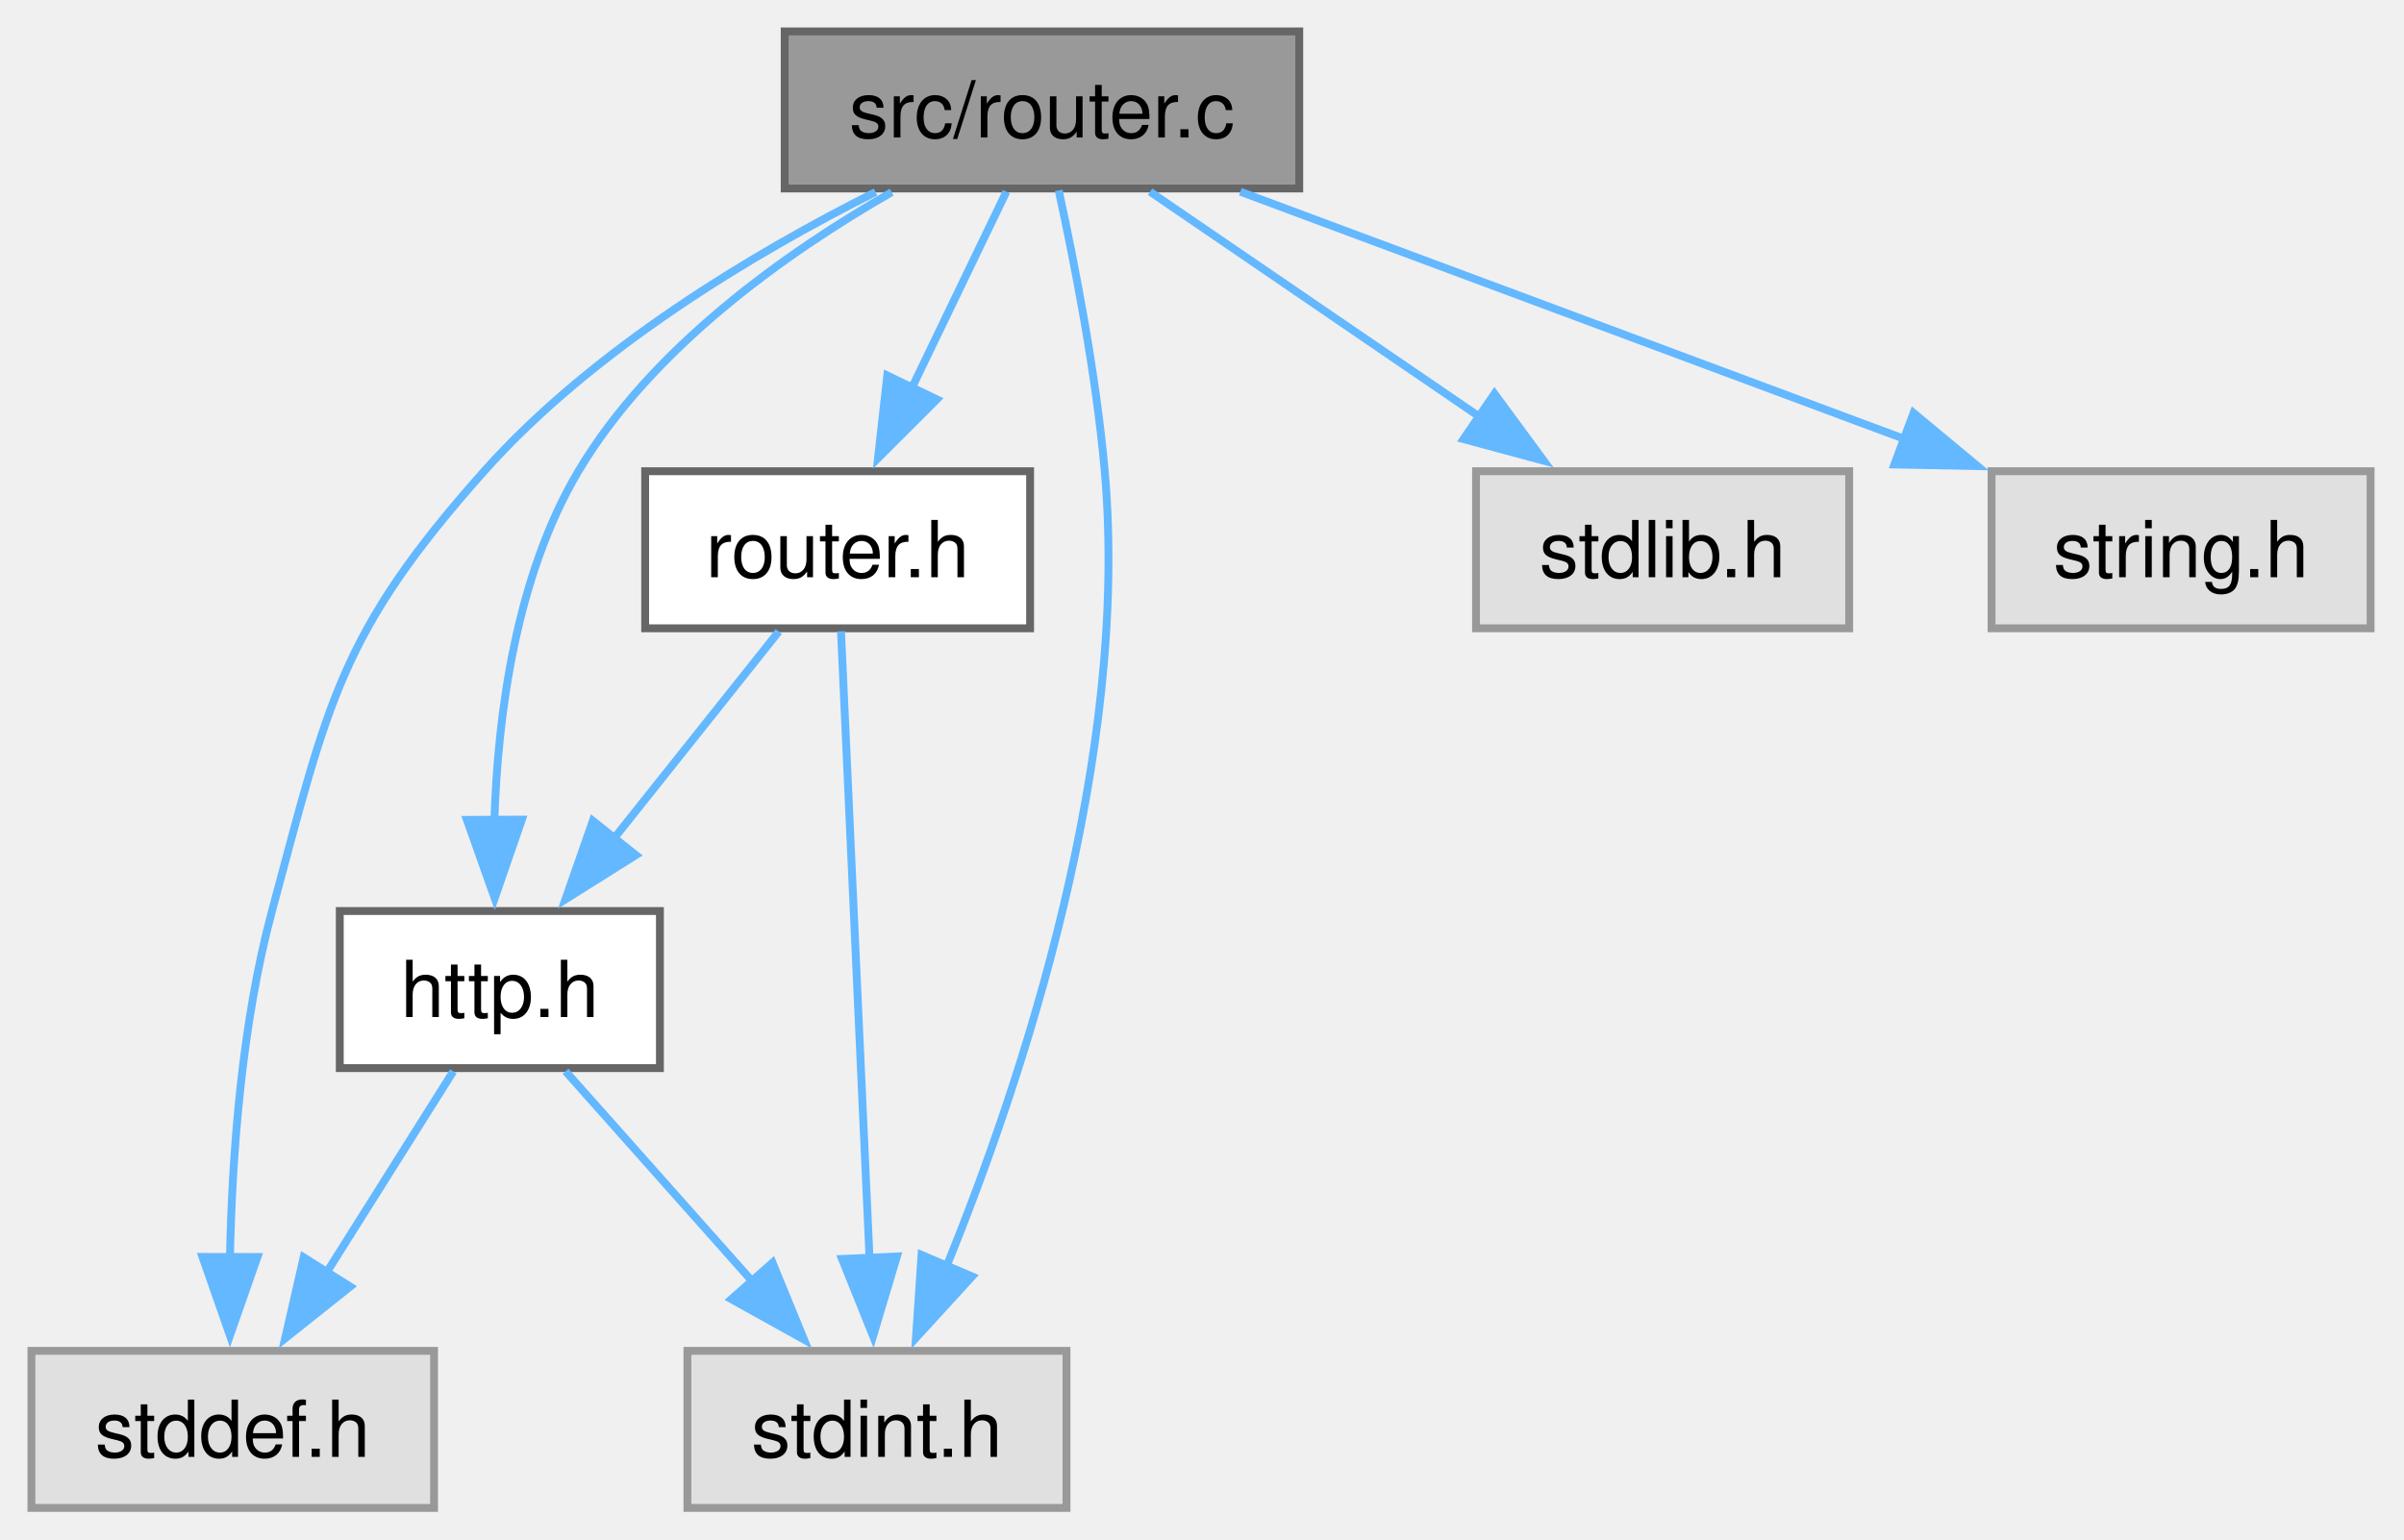
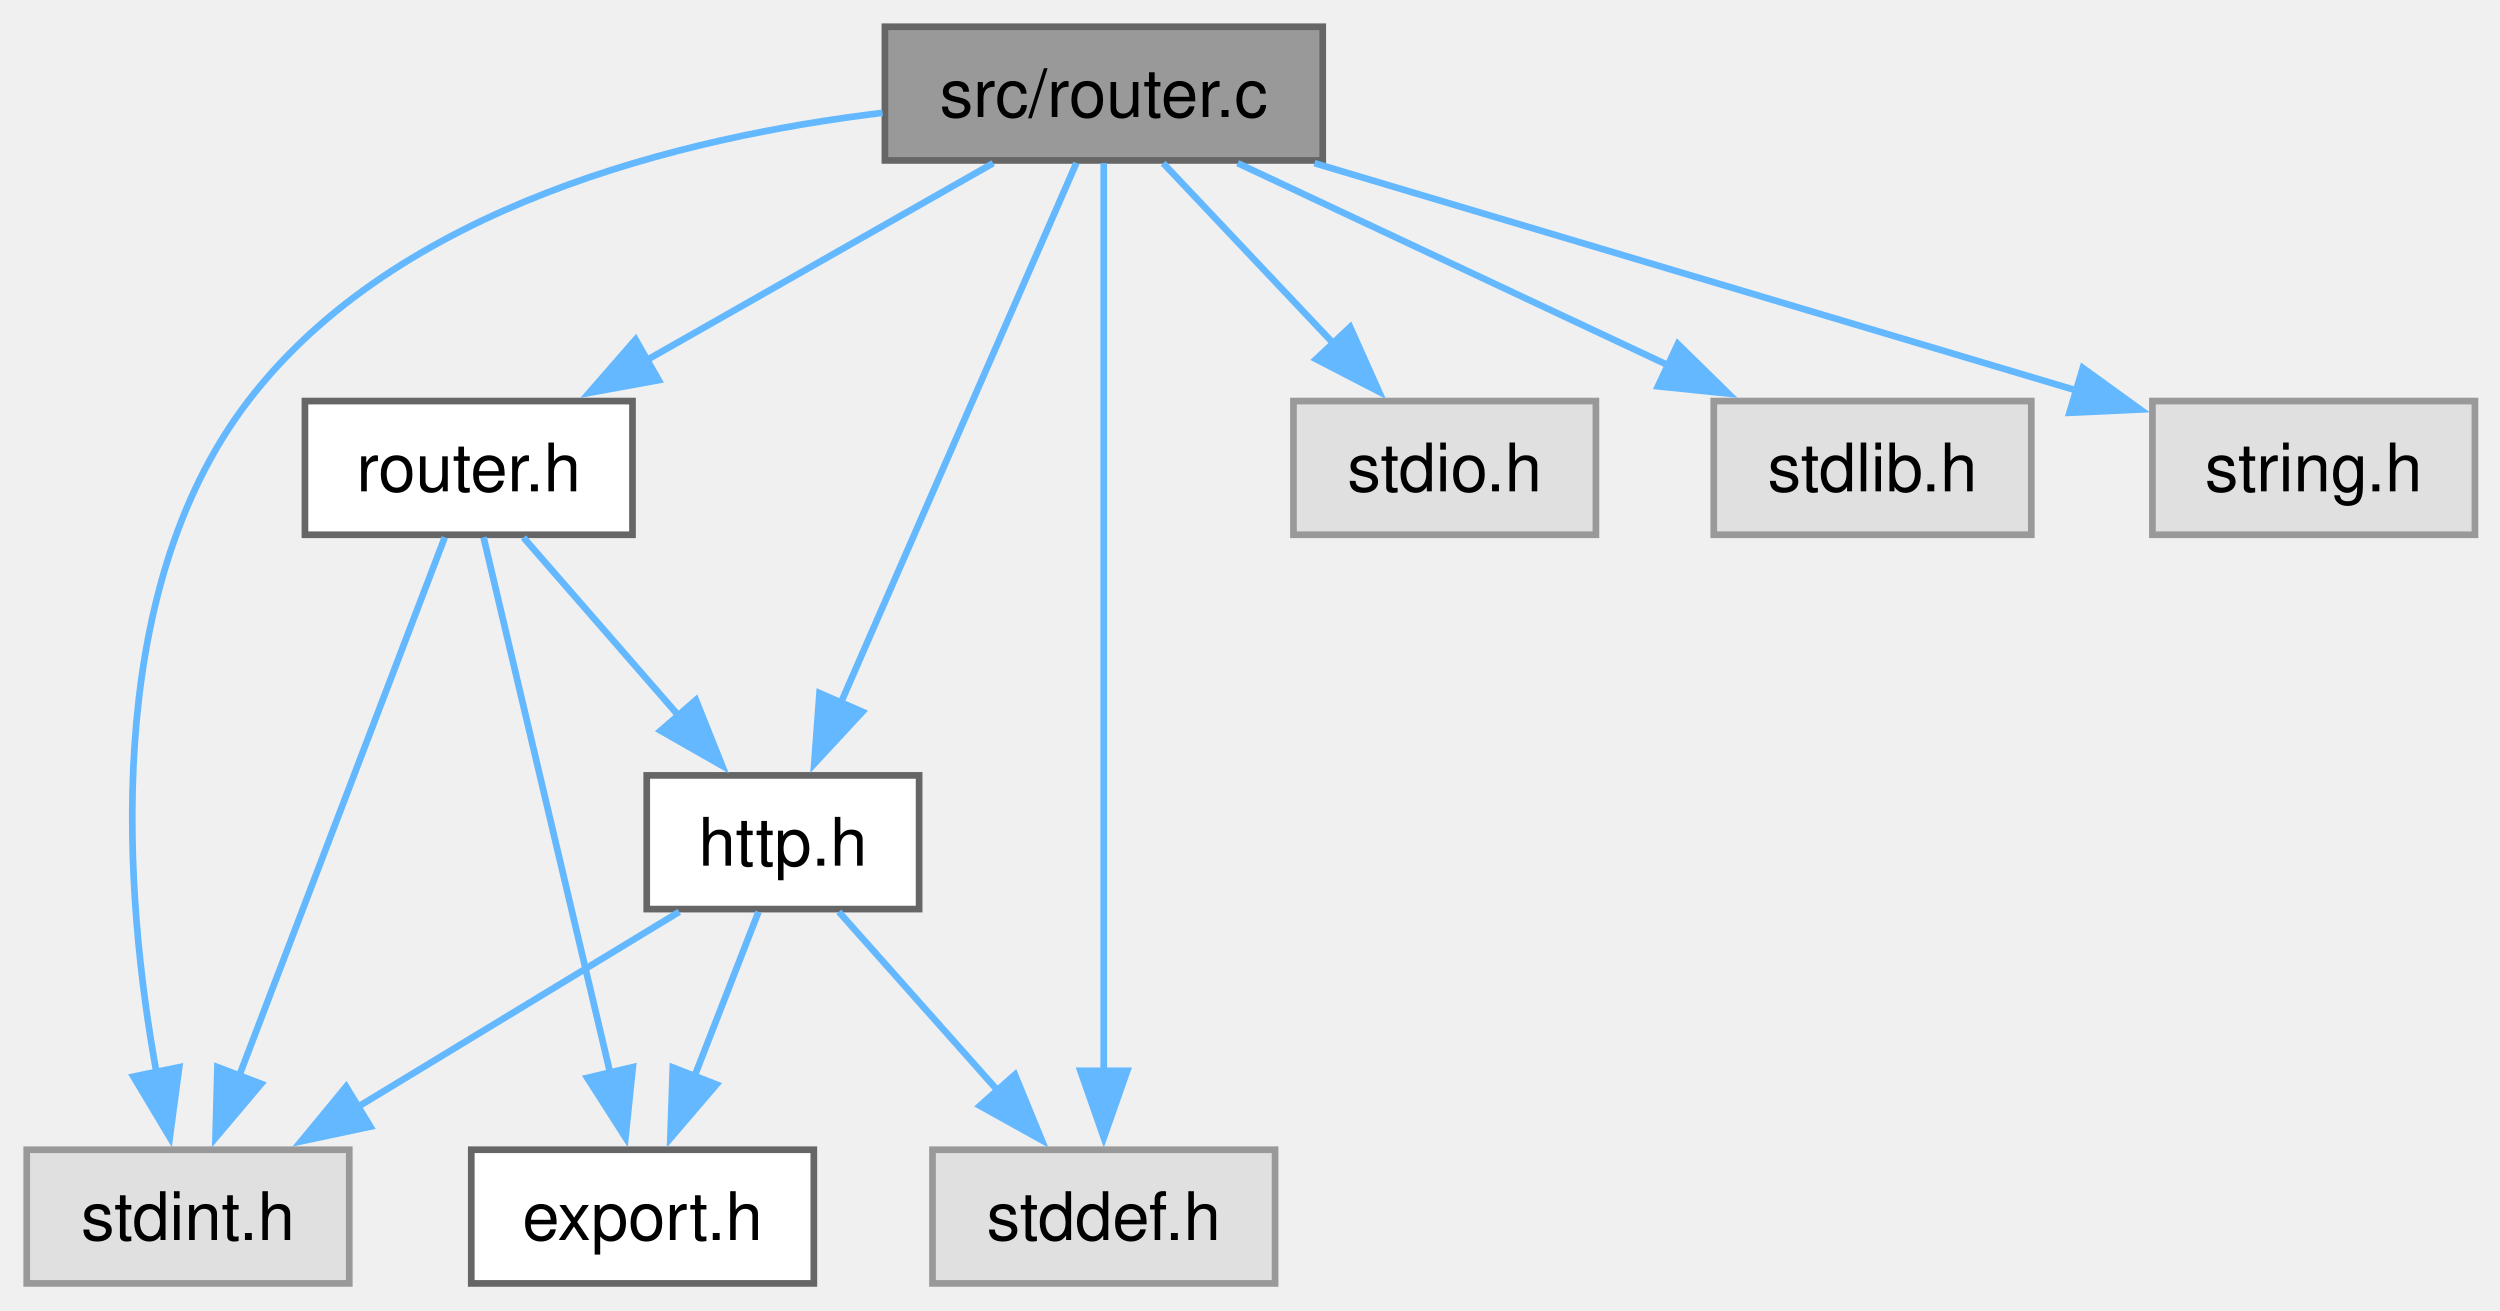
- <svg xmlns="http://www.w3.org/2000/svg" xmlns:xlink="http://www.w3.org/1999/xlink" width="306pt" height="196pt" viewBox="0.00 0.00 306.00 196.00">
+ <svg xmlns="http://www.w3.org/2000/svg" xmlns:xlink="http://www.w3.org/1999/xlink" width="374pt" height="196pt" viewBox="0.00 0.00 374.00 196.00">
  <g id="graph0" class="graph" transform="scale(1 1) rotate(0) translate(4 192)">
    <g id="Node000001" class="node">
      <g id="a_Node000001">
        <a xlink:title=" ">
-           <polygon fill="#999999" stroke="#666666" points="161.38,-188 95.88,-188 95.88,-168 161.38,-168 161.38,-188" />
-           <text xml:space="preserve" text-anchor="middle" x="128.62" y="-174.5" font-family="Helvetica,sans-Serif" font-size="10.00">src/router.c</text>
+           <polygon fill="#999999" stroke="#666666" points="193.88,-188 128.38,-188 128.38,-168 193.88,-168 193.88,-188" />
+           <text xml:space="preserve" text-anchor="middle" x="161.12" y="-174.5" font-family="Helvetica,sans-Serif" font-size="10.00">src/router.c</text>
        </a>
      </g>
    </g>
    <g id="Node000002" class="node">
      <g id="a_Node000002">
        <a xlink:href="router_8h.html" target="_top" xlink:title=" ">
-           <polygon fill="white" stroke="#666666" points="127.12,-132 78.12,-132 78.12,-112 127.12,-112 127.12,-132" />
-           <text xml:space="preserve" text-anchor="middle" x="102.62" y="-118.5" font-family="Helvetica,sans-Serif" font-size="10.00">router.h</text>
+           <polygon fill="white" stroke="#666666" points="90.62,-132 41.62,-132 41.62,-112 90.62,-112 90.62,-132" />
+           <text xml:space="preserve" text-anchor="middle" x="66.12" y="-118.5" font-family="Helvetica,sans-Serif" font-size="10.00">router.h</text>
        </a>
      </g>
    </g>
    <g id="edge1_Node000001_Node000002" class="edge">
      <g id="a_edge1_Node000001_Node000002">
        <a xlink:title=" ">
-           <path fill="none" stroke="#63b8ff" d="M124.1,-167.59C120.78,-160.7 116.16,-151.1 112.05,-142.57" />
-           <polygon fill="#63b8ff" stroke="#63b8ff" points="115.25,-141.15 107.76,-133.66 108.94,-144.19 115.25,-141.15" />
-         </a>
-       </g>
-     </g>
-     <g id="Node000003" class="node">
-       <g id="a_Node000003">
-         <a xlink:href="http_8h.html" target="_top" xlink:title=" ">
-           <polygon fill="white" stroke="#666666" points="80,-76 39.25,-76 39.25,-56 80,-56 80,-76" />
-           <text xml:space="preserve" text-anchor="middle" x="59.62" y="-62.5" font-family="Helvetica,sans-Serif" font-size="10.00">http.h</text>
-         </a>
-       </g>
-     </g>
-     <g id="edge10_Node000001_Node000003" class="edge">
-       <g id="a_edge10_Node000001_Node000003">
-         <a xlink:title=" ">
-           <path fill="none" stroke="#63b8ff" d="M109.5,-167.53C96.1,-159.85 78.97,-147.73 69.62,-132 61.67,-118.61 59.36,-101.03 58.93,-87.54" />
-           <polygon fill="#63b8ff" stroke="#63b8ff" points="62.43,-87.64 58.97,-77.63 55.43,-87.61 62.43,-87.64" />
+           <path fill="none" stroke="#63b8ff" d="M144.58,-167.59C130.23,-159.44 109.2,-147.48 92.52,-138" />
+           <polygon fill="#63b8ff" stroke="#63b8ff" points="94.54,-135.13 84.12,-133.23 91.08,-141.21 94.54,-135.13" />
        </a>
      </g>
    </g>
    <g id="Node000004" class="node">
      <g id="a_Node000004">
-         <a xlink:title=" ">
-           <polygon fill="#e0e0e0" stroke="#999999" points="51.25,-20 0,-20 0,0 51.25,0 51.25,-20" />
-           <text xml:space="preserve" text-anchor="middle" x="25.62" y="-6.5" font-family="Helvetica,sans-Serif" font-size="10.00">stddef.h</text>
+         <a xlink:href="http_8h.html" target="_top" xlink:title=" ">
+           <polygon fill="white" stroke="#666666" points="133.5,-76 92.75,-76 92.75,-56 133.5,-56 133.5,-76" />
+           <text xml:space="preserve" text-anchor="middle" x="113.12" y="-62.5" font-family="Helvetica,sans-Serif" font-size="10.00">http.h</text>
        </a>
      </g>
    </g>
-     <g id="edge6_Node000001_Node000004" class="edge">
-       <g id="a_edge6_Node000001_Node000004">
+     <g id="edge8_Node000001_Node000004" class="edge">
+       <g id="a_edge8_Node000001_Node000004">
        <a xlink:title=" ">
-           <path fill="none" stroke="#63b8ff" d="M107.45,-167.55C92.03,-159.8 71.5,-147.58 57.62,-132 39.25,-111.37 37.81,-102.68 30.62,-76 26.74,-61.57 25.53,-44.74 25.27,-31.82" />
-           <polygon fill="#63b8ff" stroke="#63b8ff" points="28.77,-31.95 25.27,-21.95 21.77,-31.96 28.77,-31.95" />
+           <path fill="none" stroke="#63b8ff" d="M157.03,-167.62C149.24,-149.76 132.12,-110.53 121.71,-86.67" />
+           <polygon fill="#63b8ff" stroke="#63b8ff" points="125.02,-85.51 117.81,-77.74 118.6,-88.31 125.02,-85.51" />
        </a>
      </g>
    </g>
    <g id="Node000005" class="node">
      <g id="a_Node000005">
        <a xlink:title=" ">
-           <polygon fill="#e0e0e0" stroke="#999999" points="131.75,-20 83.5,-20 83.5,0 131.75,0 131.75,-20" />
-           <text xml:space="preserve" text-anchor="middle" x="107.62" y="-6.5" font-family="Helvetica,sans-Serif" font-size="10.00">stdint.h</text>
+           <polygon fill="#e0e0e0" stroke="#999999" points="186.75,-20 135.5,-20 135.5,0 186.75,0 186.75,-20" />
+           <text xml:space="preserve" text-anchor="middle" x="161.12" y="-6.5" font-family="Helvetica,sans-Serif" font-size="10.00">stddef.h</text>
        </a>
      </g>
    </g>
-     <g id="edge7_Node000001_Node000005" class="edge">
-       <g id="a_edge7_Node000001_Node000005">
+     <g id="edge9_Node000001_Node000005" class="edge">
+       <g id="a_edge9_Node000001_Node000005">
        <a xlink:title=" ">
-           <path fill="none" stroke="#63b8ff" d="M130.76,-167.76C132.73,-158.7 135.52,-144.49 136.62,-132 139.84,-95.55 126.1,-54.36 116.44,-30.66" />
-           <polygon fill="#63b8ff" stroke="#63b8ff" points="119.74,-29.47 112.59,-21.65 113.3,-32.22 119.74,-29.47" />
+           <path fill="none" stroke="#63b8ff" d="M161.12,-167.6C161.12,-141.46 161.12,-67.48 161.12,-31.36" />
+           <polygon fill="#63b8ff" stroke="#63b8ff" points="164.63,-31.81 161.13,-21.81 157.63,-31.81 164.63,-31.81" />
        </a>
      </g>
    </g>
    <g id="Node000006" class="node">
      <g id="a_Node000006">
        <a xlink:title=" ">
-           <polygon fill="#e0e0e0" stroke="#999999" points="231.38,-132 183.88,-132 183.88,-112 231.38,-112 231.38,-132" />
-           <text xml:space="preserve" text-anchor="middle" x="207.62" y="-118.5" font-family="Helvetica,sans-Serif" font-size="10.00">stdlib.h</text>
+           <polygon fill="#e0e0e0" stroke="#999999" points="48.25,-20 0,-20 0,0 48.25,0 48.25,-20" />
+           <text xml:space="preserve" text-anchor="middle" x="24.12" y="-6.5" font-family="Helvetica,sans-Serif" font-size="10.00">stdint.h</text>
        </a>
      </g>
    </g>
-     <g id="edge8_Node000001_Node000006" class="edge">
-       <g id="a_edge8_Node000001_Node000006">
+     <g id="edge10_Node000001_Node000006" class="edge">
+       <g id="a_edge10_Node000001_Node000006">
        <a xlink:title=" ">
-           <path fill="none" stroke="#63b8ff" d="M142.39,-167.59C153.98,-159.67 170.82,-148.16 184.49,-138.82" />
-           <polygon fill="#63b8ff" stroke="#63b8ff" points="186.23,-141.87 192.51,-133.33 182.28,-136.09 186.23,-141.87" />
+           <path fill="none" stroke="#63b8ff" d="M128.02,-175.12C98.11,-171.5 55.47,-161.18 33.12,-132 10.89,-102.97 14.67,-57.67 19.41,-31.52" />
+           <polygon fill="#63b8ff" stroke="#63b8ff" points="22.81,-32.35 21.4,-21.85 15.96,-30.94 22.81,-32.35" />
        </a>
      </g>
    </g>
    <g id="Node000007" class="node">
      <g id="a_Node000007">
        <a xlink:title=" ">
-           <polygon fill="#e0e0e0" stroke="#999999" points="297.75,-132 249.5,-132 249.5,-112 297.75,-112 297.75,-132" />
-           <text xml:space="preserve" text-anchor="middle" x="273.62" y="-118.5" font-family="Helvetica,sans-Serif" font-size="10.00">string.h</text>
+           <polygon fill="#e0e0e0" stroke="#999999" points="234.75,-132 189.5,-132 189.5,-112 234.75,-112 234.75,-132" />
+           <text xml:space="preserve" text-anchor="middle" x="212.12" y="-118.5" font-family="Helvetica,sans-Serif" font-size="10.00">stdio.h</text>
        </a>
      </g>
    </g>
-     <g id="edge9_Node000001_Node000007" class="edge">
-       <g id="a_edge9_Node000001_Node000007">
+     <g id="edge11_Node000001_Node000007" class="edge">
+       <g id="a_edge11_Node000001_Node000007">
        <a xlink:title=" ">
-           <path fill="none" stroke="#63b8ff" d="M153.88,-167.59C177.31,-158.87 212.4,-145.8 238.54,-136.06" />
-           <polygon fill="#63b8ff" stroke="#63b8ff" points="239.57,-139.42 247.72,-132.65 237.13,-132.86 239.57,-139.42" />
+           <path fill="none" stroke="#63b8ff" d="M170.01,-167.59C177.03,-160.16 187.03,-149.58 195.52,-140.58" />
+           <polygon fill="#63b8ff" stroke="#63b8ff" points="197.98,-143.07 202.3,-133.4 192.89,-138.27 197.98,-143.07" />
+         </a>
+       </g>
+     </g>
+     <g id="Node000008" class="node">
+       <g id="a_Node000008">
+         <a xlink:title=" ">
+           <polygon fill="#e0e0e0" stroke="#999999" points="299.88,-132 252.38,-132 252.38,-112 299.88,-112 299.88,-132" />
+           <text xml:space="preserve" text-anchor="middle" x="276.12" y="-118.5" font-family="Helvetica,sans-Serif" font-size="10.00">stdlib.h</text>
+         </a>
+       </g>
+     </g>
+     <g id="edge12_Node000001_Node000008" class="edge">
+       <g id="a_edge12_Node000001_Node000008">
+         <a xlink:title=" ">
+           <path fill="none" stroke="#63b8ff" d="M181.16,-167.59C198.94,-159.24 225.19,-146.92 245.59,-137.34" />
+           <polygon fill="#63b8ff" stroke="#63b8ff" points="247,-140.54 254.57,-133.12 244.03,-134.21 247,-140.54" />
+         </a>
+       </g>
+     </g>
+     <g id="Node000009" class="node">
+       <g id="a_Node000009">
+         <a xlink:title=" ">
+           <polygon fill="#e0e0e0" stroke="#999999" points="366.25,-132 318,-132 318,-112 366.25,-112 366.25,-132" />
+           <text xml:space="preserve" text-anchor="middle" x="342.12" y="-118.5" font-family="Helvetica,sans-Serif" font-size="10.00">string.h</text>
+         </a>
+       </g>
+     </g>
+     <g id="edge13_Node000001_Node000009" class="edge">
+       <g id="a_edge13_Node000001_Node000009">
+         <a xlink:title=" ">
+           <path fill="none" stroke="#63b8ff" d="M192.65,-167.59C224.45,-158.11 273.46,-143.48 306.62,-133.59" />
+           <polygon fill="#63b8ff" stroke="#63b8ff" points="307.59,-136.95 316.18,-130.74 305.59,-130.25 307.59,-136.95" />
+         </a>
+       </g>
+     </g>
+     <g id="Node000003" class="node">
+       <g id="a_Node000003">
+         <a xlink:href="export_8h.html" target="_top" xlink:title=" ">
+           <polygon fill="white" stroke="#666666" points="117.75,-20 66.5,-20 66.5,0 117.75,0 117.75,-20" />
+           <text xml:space="preserve" text-anchor="middle" x="92.12" y="-6.5" font-family="Helvetica,sans-Serif" font-size="10.00">export.h</text>
        </a>
      </g>
    </g>
    <g id="edge2_Node000002_Node000003" class="edge">
      <g id="a_edge2_Node000002_Node000003">
        <a xlink:title=" ">
-           <path fill="none" stroke="#63b8ff" d="M95.13,-111.59C89.34,-104.32 81.14,-94.02 74.08,-85.15" />
-           <polygon fill="#63b8ff" stroke="#63b8ff" points="76.94,-83.12 67.97,-77.48 71.46,-87.49 76.94,-83.12" />
+           <path fill="none" stroke="#63b8ff" d="M68.34,-111.62C72.52,-93.92 81.67,-55.24 87.32,-31.32" />
+           <polygon fill="#63b8ff" stroke="#63b8ff" points="90.67,-32.36 89.57,-21.83 83.86,-30.75 90.67,-32.36" />
        </a>
      </g>
    </g>
-     <g id="edge5_Node000002_Node000005" class="edge">
-       <g id="a_edge5_Node000002_Node000005">
+     <g id="edge3_Node000002_Node000004" class="edge">
+       <g id="a_edge3_Node000002_Node000004">
        <a xlink:title=" ">
-           <path fill="none" stroke="#63b8ff" d="M103.05,-111.62C103.85,-94.01 105.6,-55.59 106.69,-31.65" />
-           <polygon fill="#63b8ff" stroke="#63b8ff" points="110.17,-32.02 107.13,-21.87 103.18,-31.7 110.17,-32.02" />
+           <path fill="none" stroke="#63b8ff" d="M74.31,-111.59C80.71,-104.24 89.8,-93.8 97.58,-84.87" />
+           <polygon fill="#63b8ff" stroke="#63b8ff" points="100.11,-87.28 104.04,-77.44 94.83,-82.69 100.11,-87.28" />
        </a>
      </g>
    </g>
-     <g id="edge3_Node000003_Node000004" class="edge">
-       <g id="a_edge3_Node000003_Node000004">
+     <g id="edge7_Node000002_Node000006" class="edge">
+       <g id="a_edge7_Node000002_Node000006">
        <a xlink:title=" ">
-           <path fill="none" stroke="#63b8ff" d="M53.7,-55.59C49.27,-48.55 43.05,-38.67 37.59,-30" />
-           <polygon fill="#63b8ff" stroke="#63b8ff" points="40.58,-28.18 32.29,-21.58 34.65,-31.91 40.58,-28.18" />
+           <path fill="none" stroke="#63b8ff" d="M62.54,-111.62C55.76,-93.84 40.88,-54.88 31.76,-31" />
+           <polygon fill="#63b8ff" stroke="#63b8ff" points="35.07,-29.86 28.24,-21.77 28.53,-32.36 35.07,-29.86" />
        </a>
      </g>
    </g>
-     <g id="edge4_Node000003_Node000005" class="edge">
-       <g id="a_edge4_Node000003_Node000005">
+     <g id="edge4_Node000004_Node000003" class="edge">
+       <g id="a_edge4_Node000004_Node000003">
        <a xlink:title=" ">
-           <path fill="none" stroke="#63b8ff" d="M67.99,-55.59C74.52,-48.24 83.81,-37.8 91.74,-28.87" />
-           <polygon fill="#63b8ff" stroke="#63b8ff" points="94.33,-31.23 98.35,-21.43 89.09,-26.58 94.33,-31.23" />
+           <path fill="none" stroke="#63b8ff" d="M109.47,-55.59C106.82,-48.78 103.14,-39.32 99.85,-30.86" />
+           <polygon fill="#63b8ff" stroke="#63b8ff" points="103.18,-29.76 96.29,-21.71 96.65,-32.3 103.18,-29.76" />
+         </a>
+       </g>
+     </g>
+     <g id="edge5_Node000004_Node000005" class="edge">
+       <g id="a_edge5_Node000004_Node000005">
+         <a xlink:title=" ">
+           <path fill="none" stroke="#63b8ff" d="M121.49,-55.59C128.02,-48.24 137.31,-37.8 145.24,-28.87" />
+           <polygon fill="#63b8ff" stroke="#63b8ff" points="147.83,-31.23 151.85,-21.43 142.59,-26.58 147.83,-31.23" />
+         </a>
+       </g>
+     </g>
+     <g id="edge6_Node000004_Node000006" class="edge">
+       <g id="a_edge6_Node000004_Node000006">
+         <a xlink:title=" ">
+           <path fill="none" stroke="#63b8ff" d="M97.62,-55.59C84.3,-47.51 64.85,-35.71 49.3,-26.27" />
+           <polygon fill="#63b8ff" stroke="#63b8ff" points="51.41,-23.46 41.04,-21.26 47.78,-29.44 51.41,-23.46" />
        </a>
      </g>
    </g>
  </g>
</svg>
